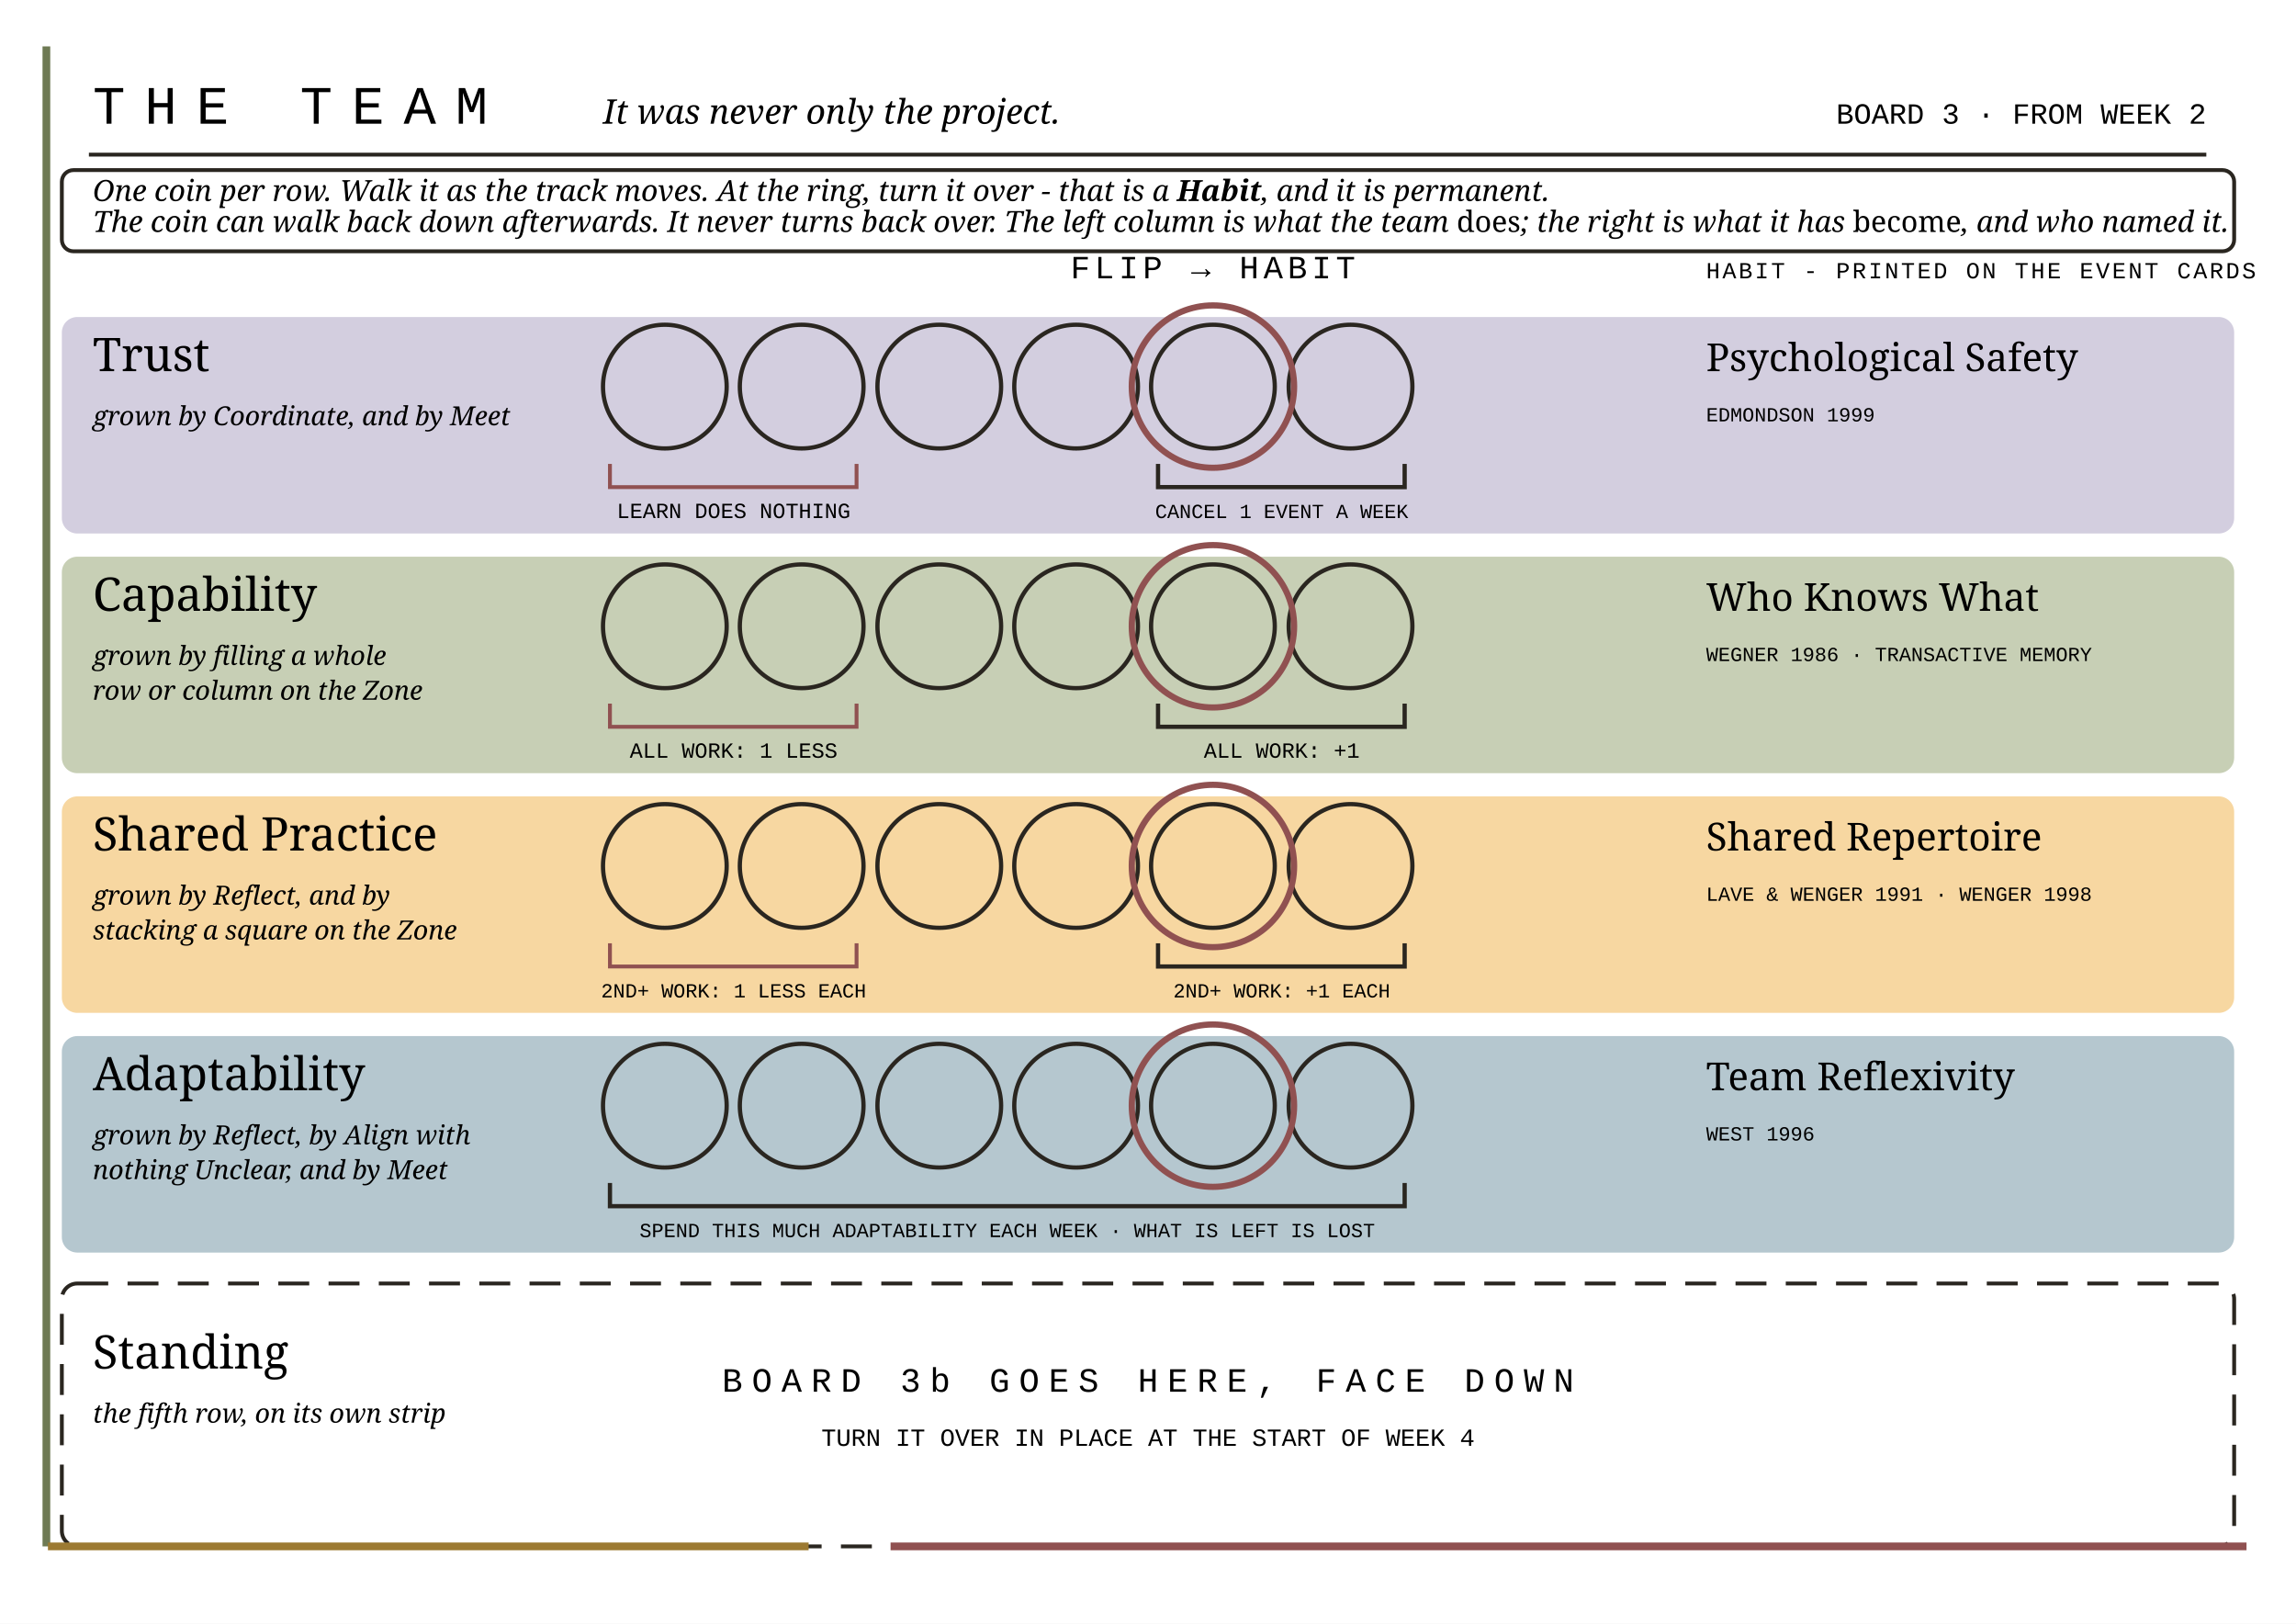
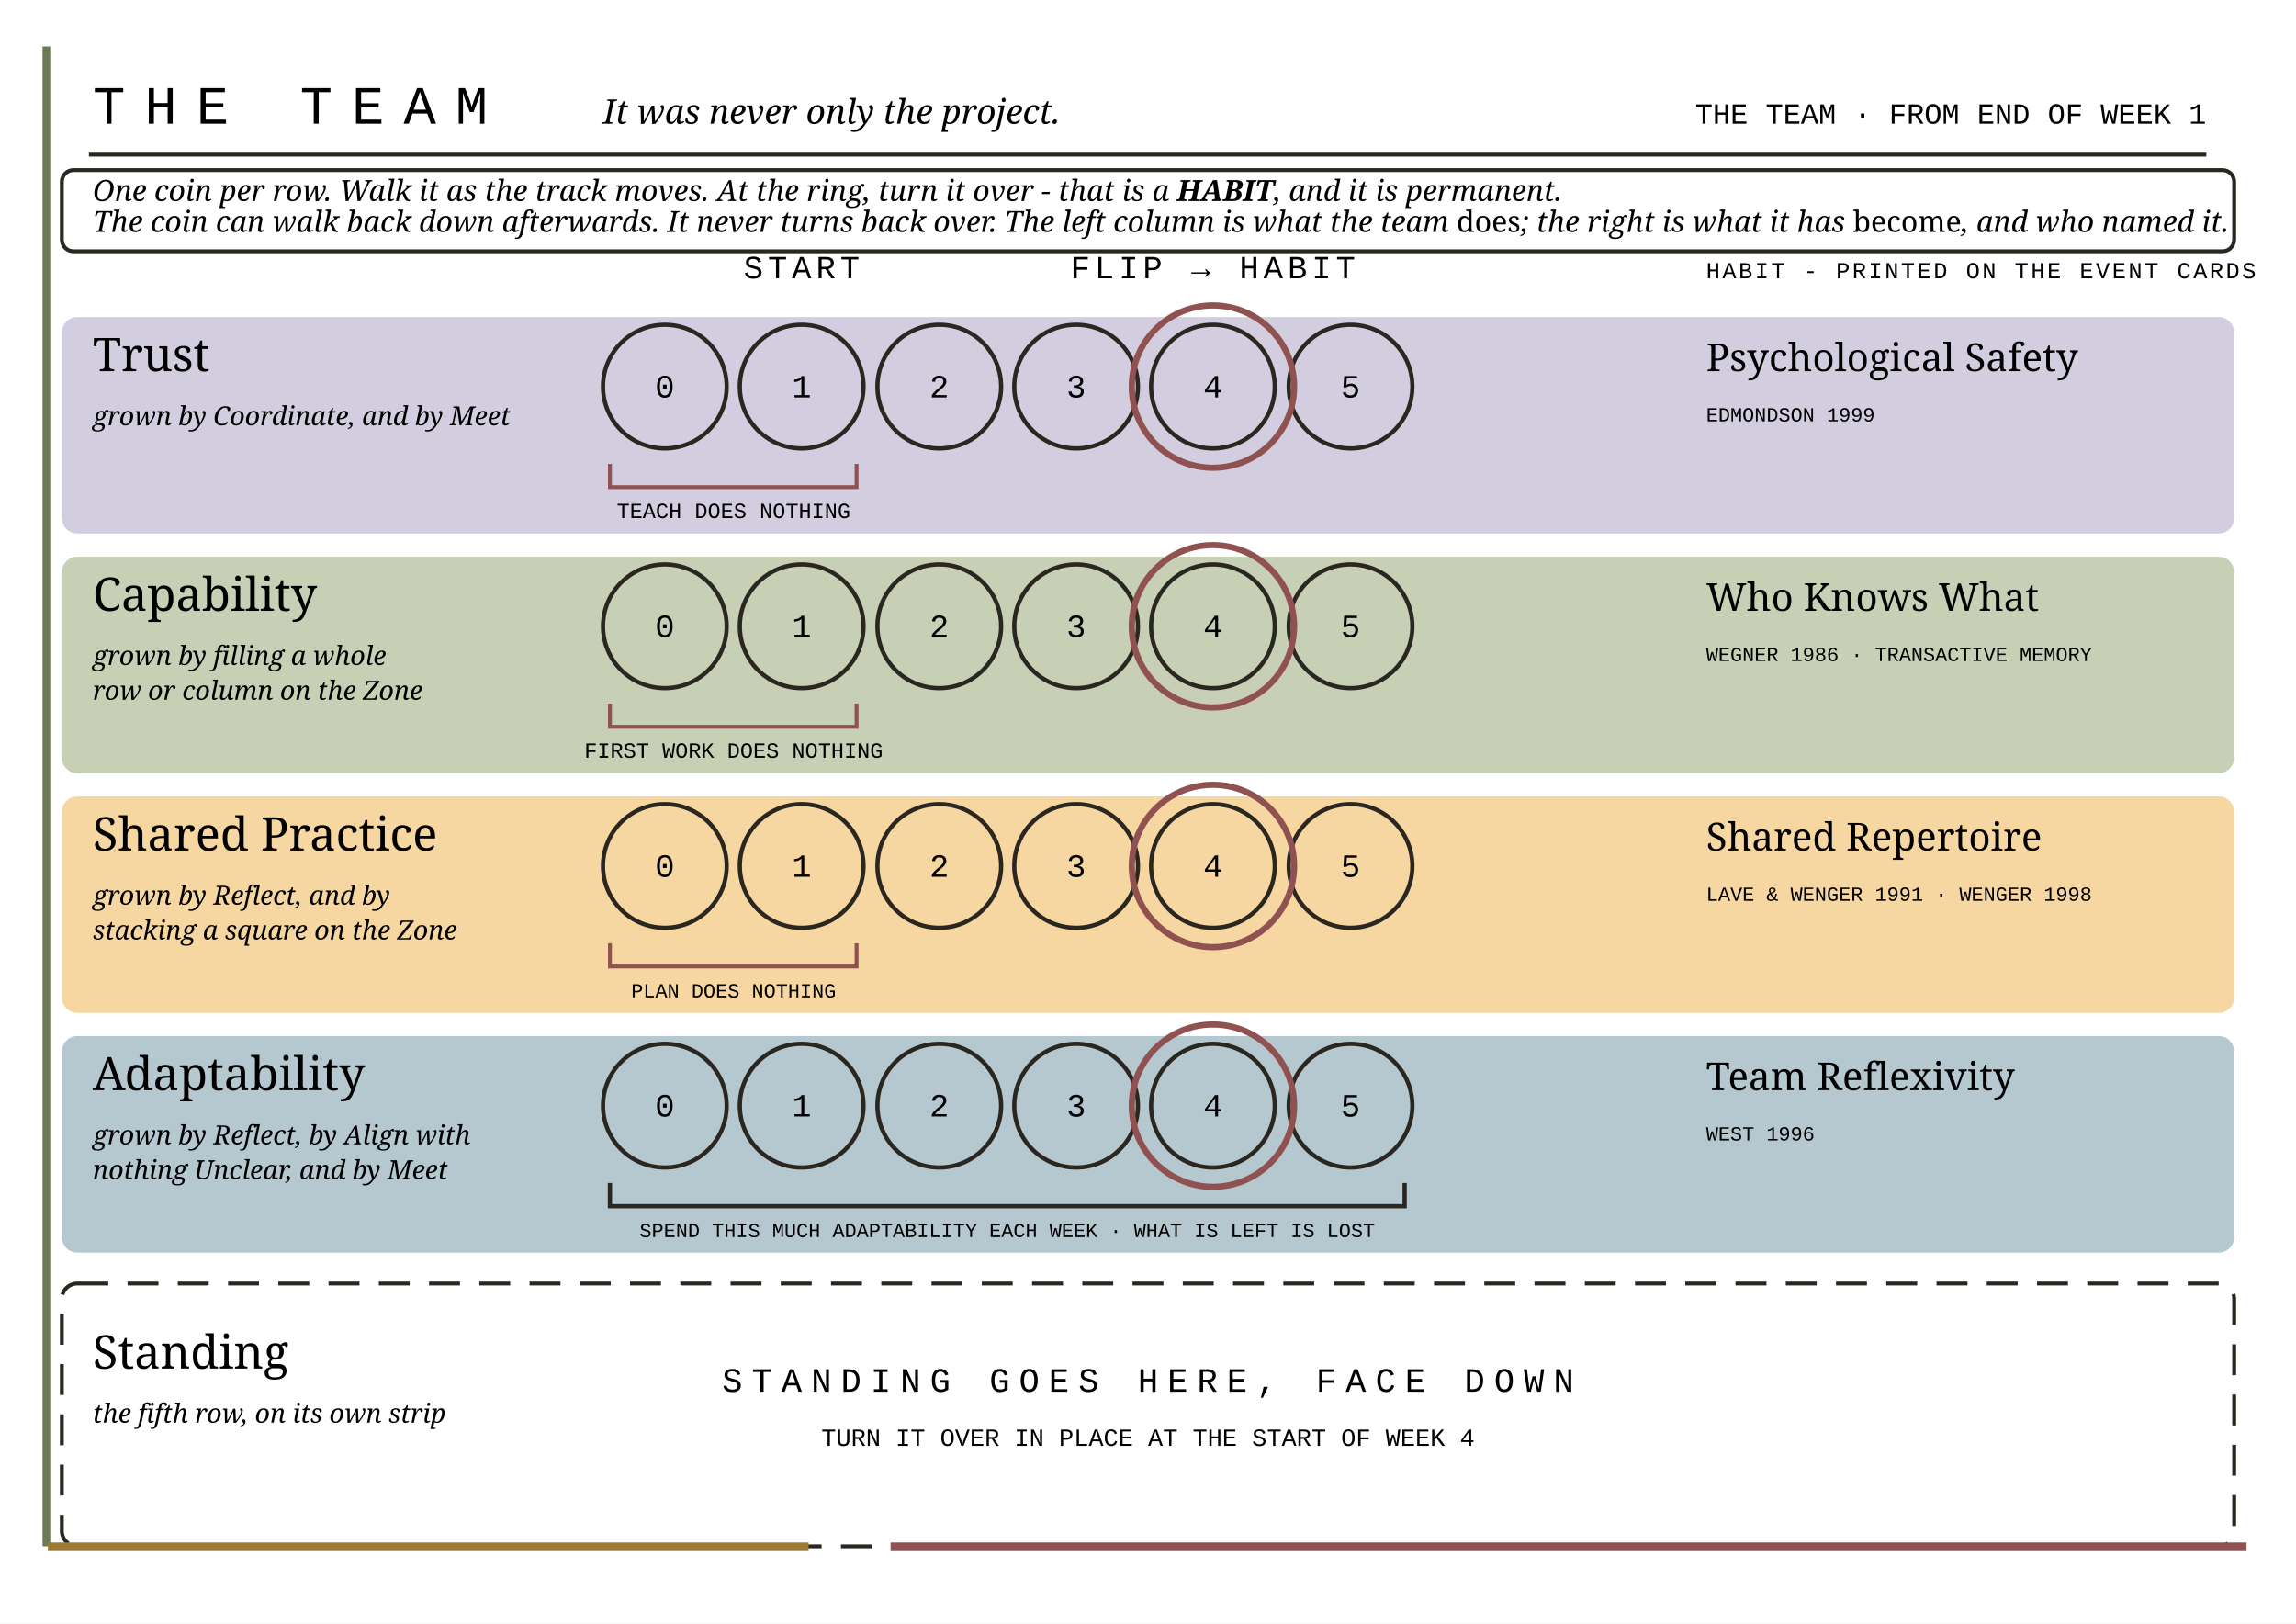
<svg xmlns="http://www.w3.org/2000/svg" width="297mm" height="210mm" viewBox="0 0 297 210">
  <style>
  .s { font-family:"EB Garamond",Garamond,Georgia,serif; fill:#000000; }
  .m { font-family:"IBM Plex Mono","Courier New",monospace; fill:#000000; }
  .r { stroke:#2A2620; stroke-width:.5; fill:none; }
  .w { fill:none; stroke:#2A2620; stroke-width:.55; }
  .q { fill:#000000; }
  .band { stroke:none; }
</style>
  <rect width="297" height="210" fill="#FFFFFF" />
  <text x="12" y="16" class="m" font-size="7" letter-spacing="2.5">THE TEAM</text>
  <text x="78" y="16" class="s" font-size="4.4" font-style="italic">It was never only the project.</text>
-   <text x="285.4" y="16" class="m q" font-size="3.8" text-anchor="end">BOARD 3 · FROM WEEK 2</text>
+   <text x="285.4" y="16" class="m q" font-size="3.8" text-anchor="end">THE TEAM · FROM END OF WEEK 1</text>
  <line x1="11.5" y1="20" x2="285.4" y2="20" class="r" />
  <rect x="8" y="22" width="281" height="10.5" rx="1.5" class="r" />
-   <text x="12" y="26" class="s" font-size="3.8" font-style="italic">One coin per row. Walk it as the track moves. At the ring, turn it over - that is a <tspan font-weight="bold">Habit</tspan>, and it is permanent.</text>
+   <text x="12" y="26" class="s" font-size="3.8" font-style="italic">One coin per row. Walk it as the track moves. At the ring, turn it over - that is a <tspan font-weight="bold">HABIT</tspan>, and it is permanent.</text>
  <text x="12" y="30" class="s" font-size="3.8" font-style="italic">The coin can walk back down afterwards. It never turns back over. The left column is what the team <tspan font-style="normal">does</tspan>; the right is what it has <tspan font-style="normal">become</tspan>, and who named it.</text>
+   <text x="103.7" y="36" class="m" font-size="4.2" text-anchor="middle" letter-spacing=".6">START</text>
  <text x="156.9" y="36" class="m" font-size="4.2" text-anchor="middle" letter-spacing=".6">FLIP → HABIT</text>
  <text x="220.7" y="36" class="m" font-size="3" letter-spacing=".3">HABIT - PRINTED ON THE EVENT CARDS</text>
  <g id="trust" transform="translate(0,-4)">
    <rect x="8" y="45" width="281" height="28" rx="2" class="band" fill="#D3CEDF" />
    <text x="12" y="52" class="s" font-size="6">Trust</text>
    <text x="12" y="59" class="s" font-size="3.4" font-style="italic">grown by Coordinate, and by Meet</text>
    <g class="w">
      <circle cx="86" cy="54" r="8" />
      <circle cx="103.7" cy="54" r="8" />
      <circle cx="121.5" cy="54" r="8" />
      <circle cx="139.2" cy="54" r="8" />
      <circle cx="156.9" cy="54" r="8" />
      <circle cx="174.7" cy="54" r="8" />
    </g>
+     <g class="m q" font-size="4.2" text-anchor="middle">
+       <text x="86" y="55.4">0</text>
+       <text x="103.7" y="55.4">1</text>
+       <text x="121.5" y="55.4">2</text>
+       <text x="139.2" y="55.4">3</text>
+       <text x="156.9" y="55.4">4</text>
+       <text x="174.7" y="55.4">5</text>
+     </g>
    <circle cx="156.9" cy="54" r="10.5" class="w" style="stroke:#905151;stroke-width:.8" />
    <path d="M78.9,64 L78.9,67 L110.8,67 L110.8,64" class="w" style="stroke:#905151;stroke-width:.5" />
-     <text x="94.9" y="71" class="m" font-size="2.8" text-anchor="middle">LEARN DOES NOTHING</text>
-     <path d="M149.8,64 L149.8,67 L181.7,67 L181.7,64" class="w" stroke-width=".5" />
-     <text x="165.8" y="71" class="m" font-size="2.6" text-anchor="middle">CANCEL 1 EVENT A WEEK</text>
+     <text x="94.9" y="71" class="m" font-size="2.8" text-anchor="middle">TEACH DOES NOTHING</text>
    <text x="220.7" y="52" class="s" font-size="5">Psychological Safety</text>
    <text x="220.7" y="58.5" class="m q" font-size="2.6">EDMONDSON 1999</text>
  </g>
  <g id="capability" transform="translate(0,-3)">
    <rect x="8" y="75" width="281" height="28" rx="2" class="band" fill="#C7CFB5" />
    <text x="12" y="82" class="s" font-size="6">Capability</text>
    <text x="12" y="89" class="s" font-size="3.4" font-style="italic">grown by filling a whole</text>
    <text x="12" y="93.5" class="s" font-size="3.4" font-style="italic">row or column on the Zone</text>
    <g class="w">
      <circle cx="86" cy="84" r="8" />
      <circle cx="103.7" cy="84" r="8" />
      <circle cx="121.5" cy="84" r="8" />
      <circle cx="139.2" cy="84" r="8" />
      <circle cx="156.9" cy="84" r="8" />
      <circle cx="174.7" cy="84" r="8" />
    </g>
+     <g class="m q" font-size="4.2" text-anchor="middle">
+       <text x="86" y="85.4">0</text>
+       <text x="103.7" y="85.4">1</text>
+       <text x="121.5" y="85.4">2</text>
+       <text x="139.2" y="85.4">3</text>
+       <text x="156.9" y="85.4">4</text>
+       <text x="174.7" y="85.4">5</text>
+     </g>
    <circle cx="156.9" cy="84" r="10.5" class="w" style="stroke:#905151;stroke-width:.8" />
    <path d="M78.9,94 L78.9,97 L110.8,97 L110.8,94" class="w" style="stroke:#905151;stroke-width:.5" />
-     <text x="94.9" y="101" class="m" font-size="2.8" text-anchor="middle">ALL WORK: 1 LESS</text>
-     <path d="M149.8,94 L149.8,97 L181.7,97 L181.7,94" class="w" stroke-width=".5" />
-     <text x="165.8" y="101" class="m" font-size="2.8" text-anchor="middle">ALL WORK: +1</text>
+     <text x="94.9" y="101" class="m" font-size="2.8" text-anchor="middle">FIRST WORK DOES NOTHING</text>
    <text x="220.7" y="82" class="s" font-size="5">Who Knows What</text>
    <text x="220.7" y="88.5" class="m q" font-size="2.6">WEGNER 1986 · TRANSACTIVE MEMORY</text>
  </g>
  <g id="shared-practice" transform="translate(0,-2)">
    <rect x="8" y="105" width="281" height="28" rx="2" class="band" fill="#F7D7A1" />
    <text x="12" y="112" class="s" font-size="6">Shared Practice</text>
    <text x="12" y="119" class="s" font-size="3.4" font-style="italic">grown by Reflect, and by</text>
    <text x="12" y="123.5" class="s" font-size="3.4" font-style="italic">stacking a square on the Zone</text>
    <g class="w">
      <circle cx="86" cy="114" r="8" />
      <circle cx="103.7" cy="114" r="8" />
      <circle cx="121.5" cy="114" r="8" />
      <circle cx="139.2" cy="114" r="8" />
      <circle cx="156.9" cy="114" r="8" />
      <circle cx="174.7" cy="114" r="8" />
    </g>
+     <g class="m q" font-size="4.2" text-anchor="middle">
+       <text x="86" y="115.4">0</text>
+       <text x="103.7" y="115.4">1</text>
+       <text x="121.5" y="115.4">2</text>
+       <text x="139.2" y="115.4">3</text>
+       <text x="156.9" y="115.4">4</text>
+       <text x="174.7" y="115.4">5</text>
+     </g>
    <circle cx="156.9" cy="114" r="10.5" class="w" style="stroke:#905151;stroke-width:.8" />
    <path d="M78.9,124 L78.9,127 L110.8,127 L110.8,124" class="w" style="stroke:#905151;stroke-width:.5" />
-     <text x="94.9" y="131" class="m" font-size="2.6" text-anchor="middle">2ND+ WORK: 1 LESS EACH</text>
-     <path d="M149.8,124 L149.8,127 L181.7,127 L181.7,124" class="w" stroke-width=".5" />
-     <text x="165.8" y="131" class="m" font-size="2.6" text-anchor="middle">2ND+ WORK: +1 EACH</text>
+     <text x="94.9" y="131" class="m" font-size="2.6" text-anchor="middle">PLAN DOES NOTHING</text>
    <text x="220.7" y="112" class="s" font-size="5">Shared Repertoire</text>
    <text x="220.7" y="118.5" class="m q" font-size="2.6">LAVE &amp; WENGER 1991 · WENGER 1998</text>
  </g>
  <g id="adaptability" transform="translate(0,-1)">
    <rect x="8" y="135" width="281" height="28" rx="2" class="band" fill="#B5C7CF" />
    <text x="12" y="142" class="s" font-size="6">Adaptability</text>
    <text x="12" y="149" class="s" font-size="3.4" font-style="italic">grown by Reflect, by Align with</text>
    <text x="12" y="153.5" class="s" font-size="3.4" font-style="italic">nothing Unclear, and by Meet</text>
    <g class="w">
      <circle cx="86" cy="144" r="8" />
      <circle cx="103.7" cy="144" r="8" />
      <circle cx="121.5" cy="144" r="8" />
      <circle cx="139.2" cy="144" r="8" />
      <circle cx="156.9" cy="144" r="8" />
      <circle cx="174.7" cy="144" r="8" />
    </g>
+     <g class="m q" font-size="4.2" text-anchor="middle">
+       <text x="86" y="145.4">0</text>
+       <text x="103.7" y="145.4">1</text>
+       <text x="121.5" y="145.4">2</text>
+       <text x="139.2" y="145.4">3</text>
+       <text x="156.9" y="145.4">4</text>
+       <text x="174.7" y="145.4">5</text>
+     </g>
    <circle cx="156.9" cy="144" r="10.5" class="w" style="stroke:#905151;stroke-width:.8" />
    <path d="M78.9,154 L78.9,157 L181.7,157 L181.7,154" class="w" stroke-width=".5" />
    <text x="130.3" y="161" class="m" font-size="2.6" text-anchor="middle">SPEND THIS MUCH ADAPTABILITY EACH WEEK · WHAT IS LEFT IS LOST</text>
    <text x="220.7" y="142" class="s" font-size="5">Team Reflexivity</text>
    <text x="220.7" y="148.5" class="m q" font-size="2.6">WEST 1996</text>
  </g>
  <g id="standing-slot">
    <rect x="8" y="166" width="281" height="34" rx="2" fill="#F5CE89" class="r" stroke-dasharray="4 2.5" />
    <text x="12" y="177" class="s" font-size="6">Standing</text>
    <text x="12" y="184" class="s" font-size="3.4" font-style="italic">the fifth row, on its own strip</text>
-     <text x="148.5" y="180" class="m" font-size="4.4" text-anchor="middle" letter-spacing="1.2">BOARD 3b GOES HERE, FACE DOWN</text>
+     <text x="148.5" y="180" class="m" font-size="4.4" text-anchor="middle" letter-spacing="1.2">STANDING GOES HERE, FACE DOWN</text>
    <text x="148.5" y="187" class="m q" font-size="3.2" text-anchor="middle">TURN IT OVER IN PLACE AT THE START OF WEEK 4</text>
  </g>
  <line x1="6" y1="6" x2="6" y2="200" stroke="#6E7A54" stroke-width="1" />
  <line x1="6.2" y1="200" x2="104.6" y2="200" stroke="#9C7A32" stroke-width="1" />
  <line x1="115.2" y1="200" x2="290.6" y2="200" stroke="#905151" stroke-width="1" />
</svg>
